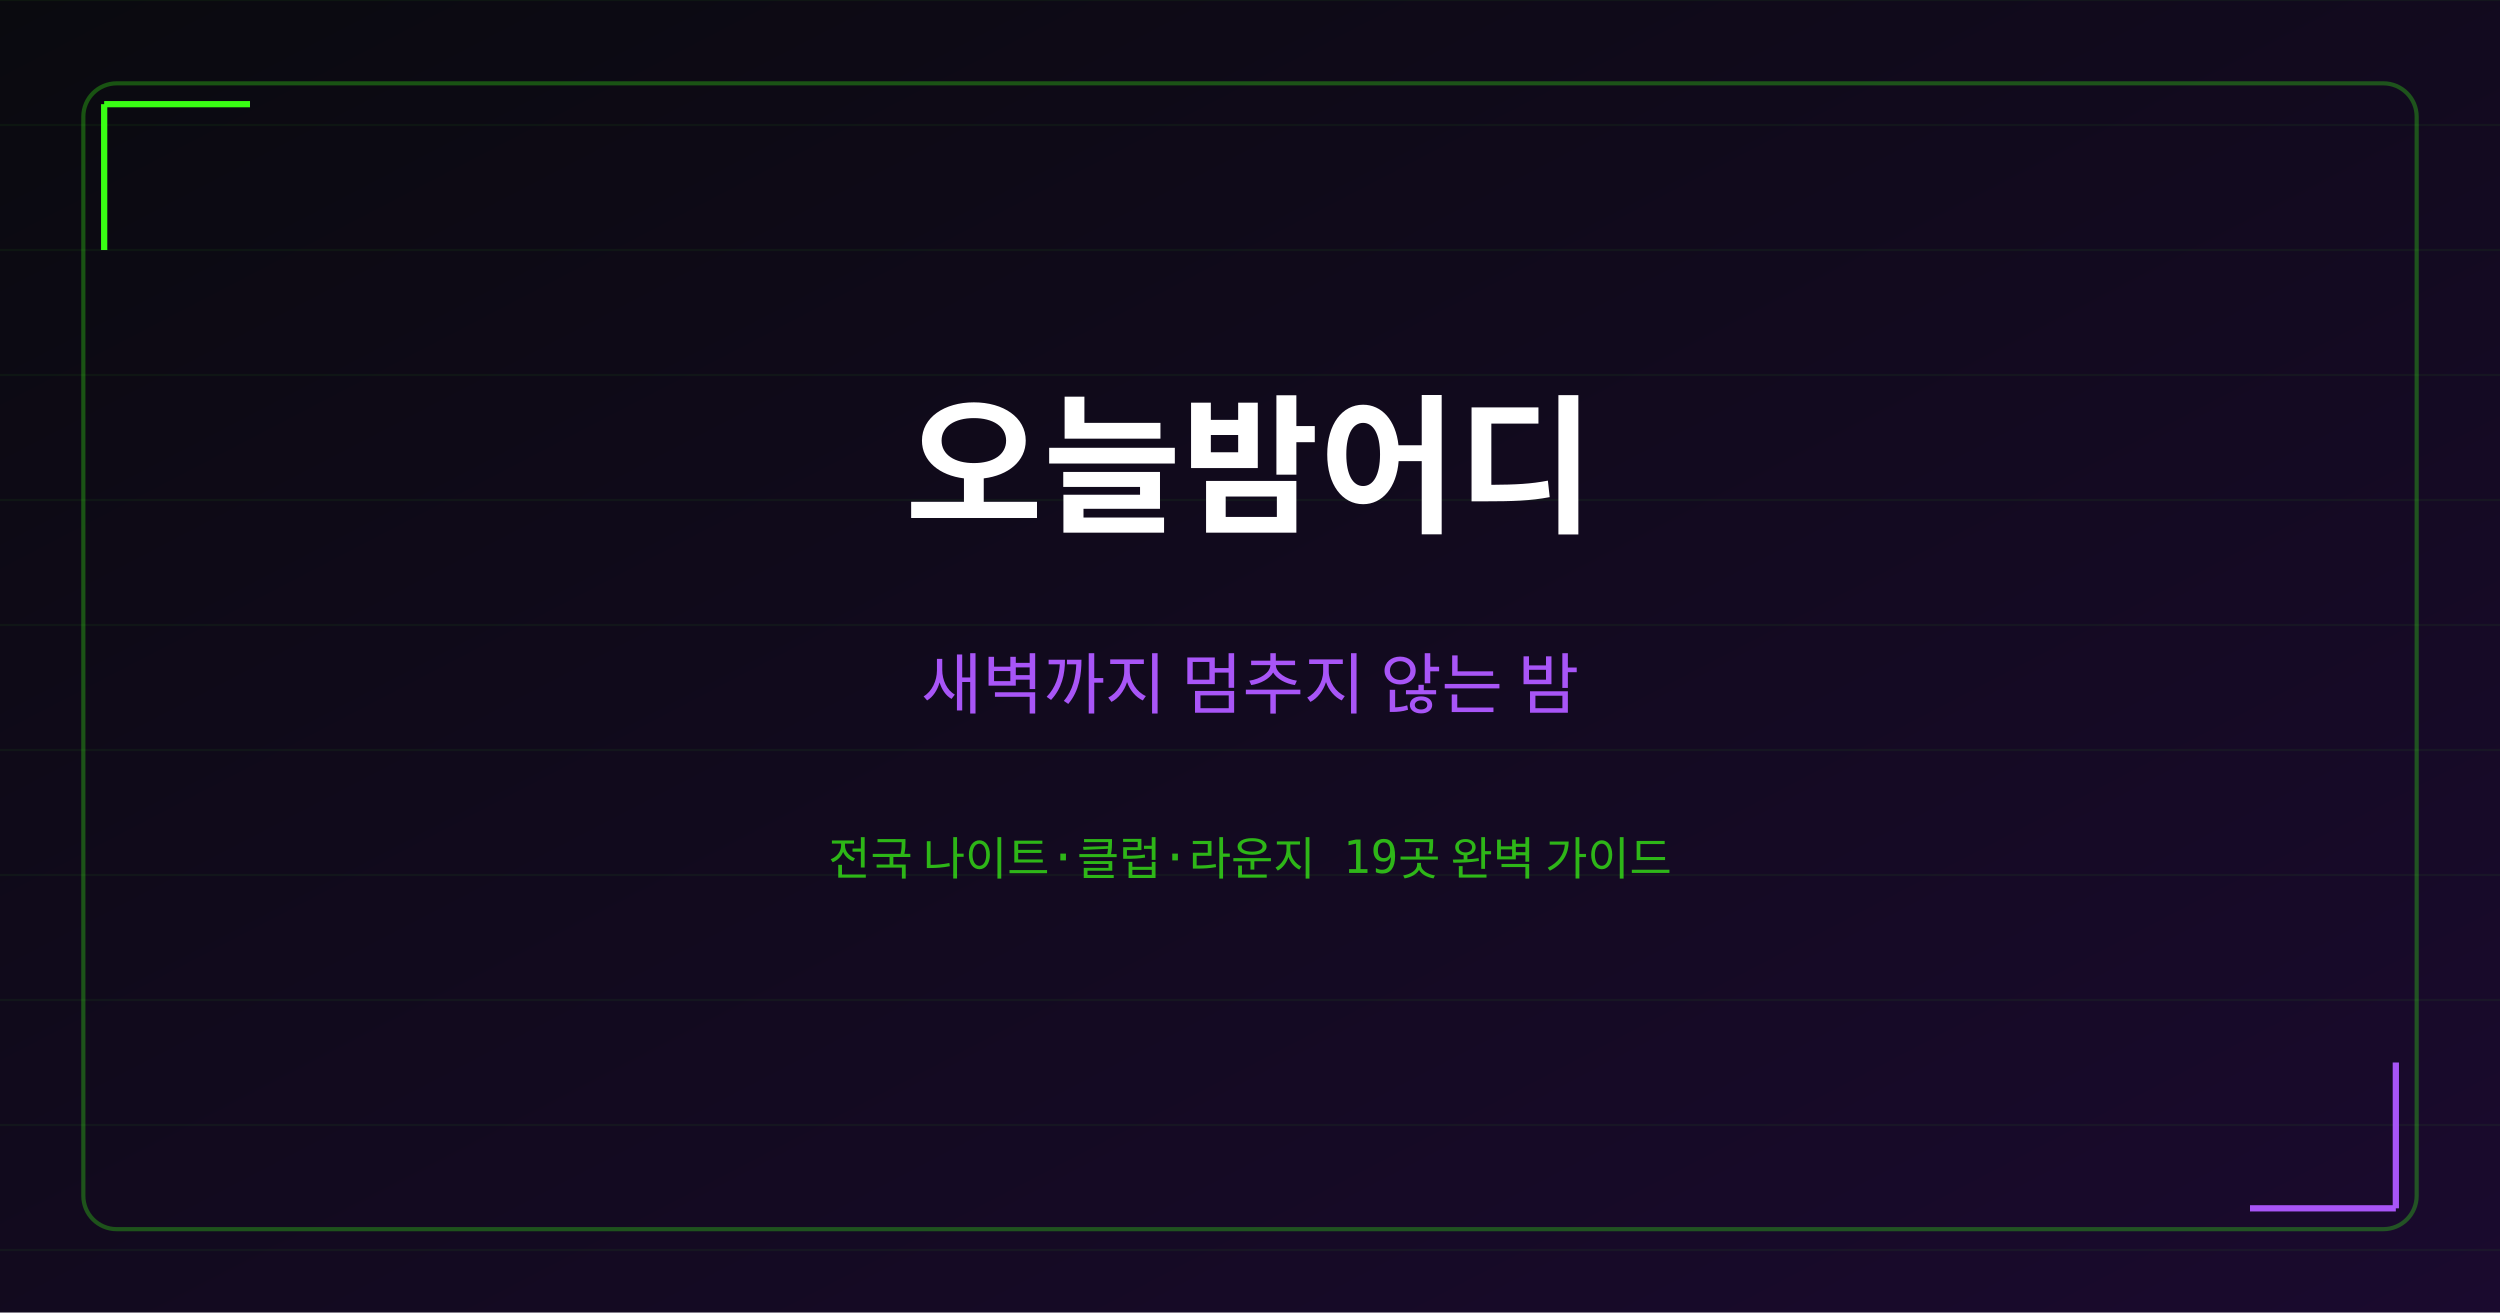
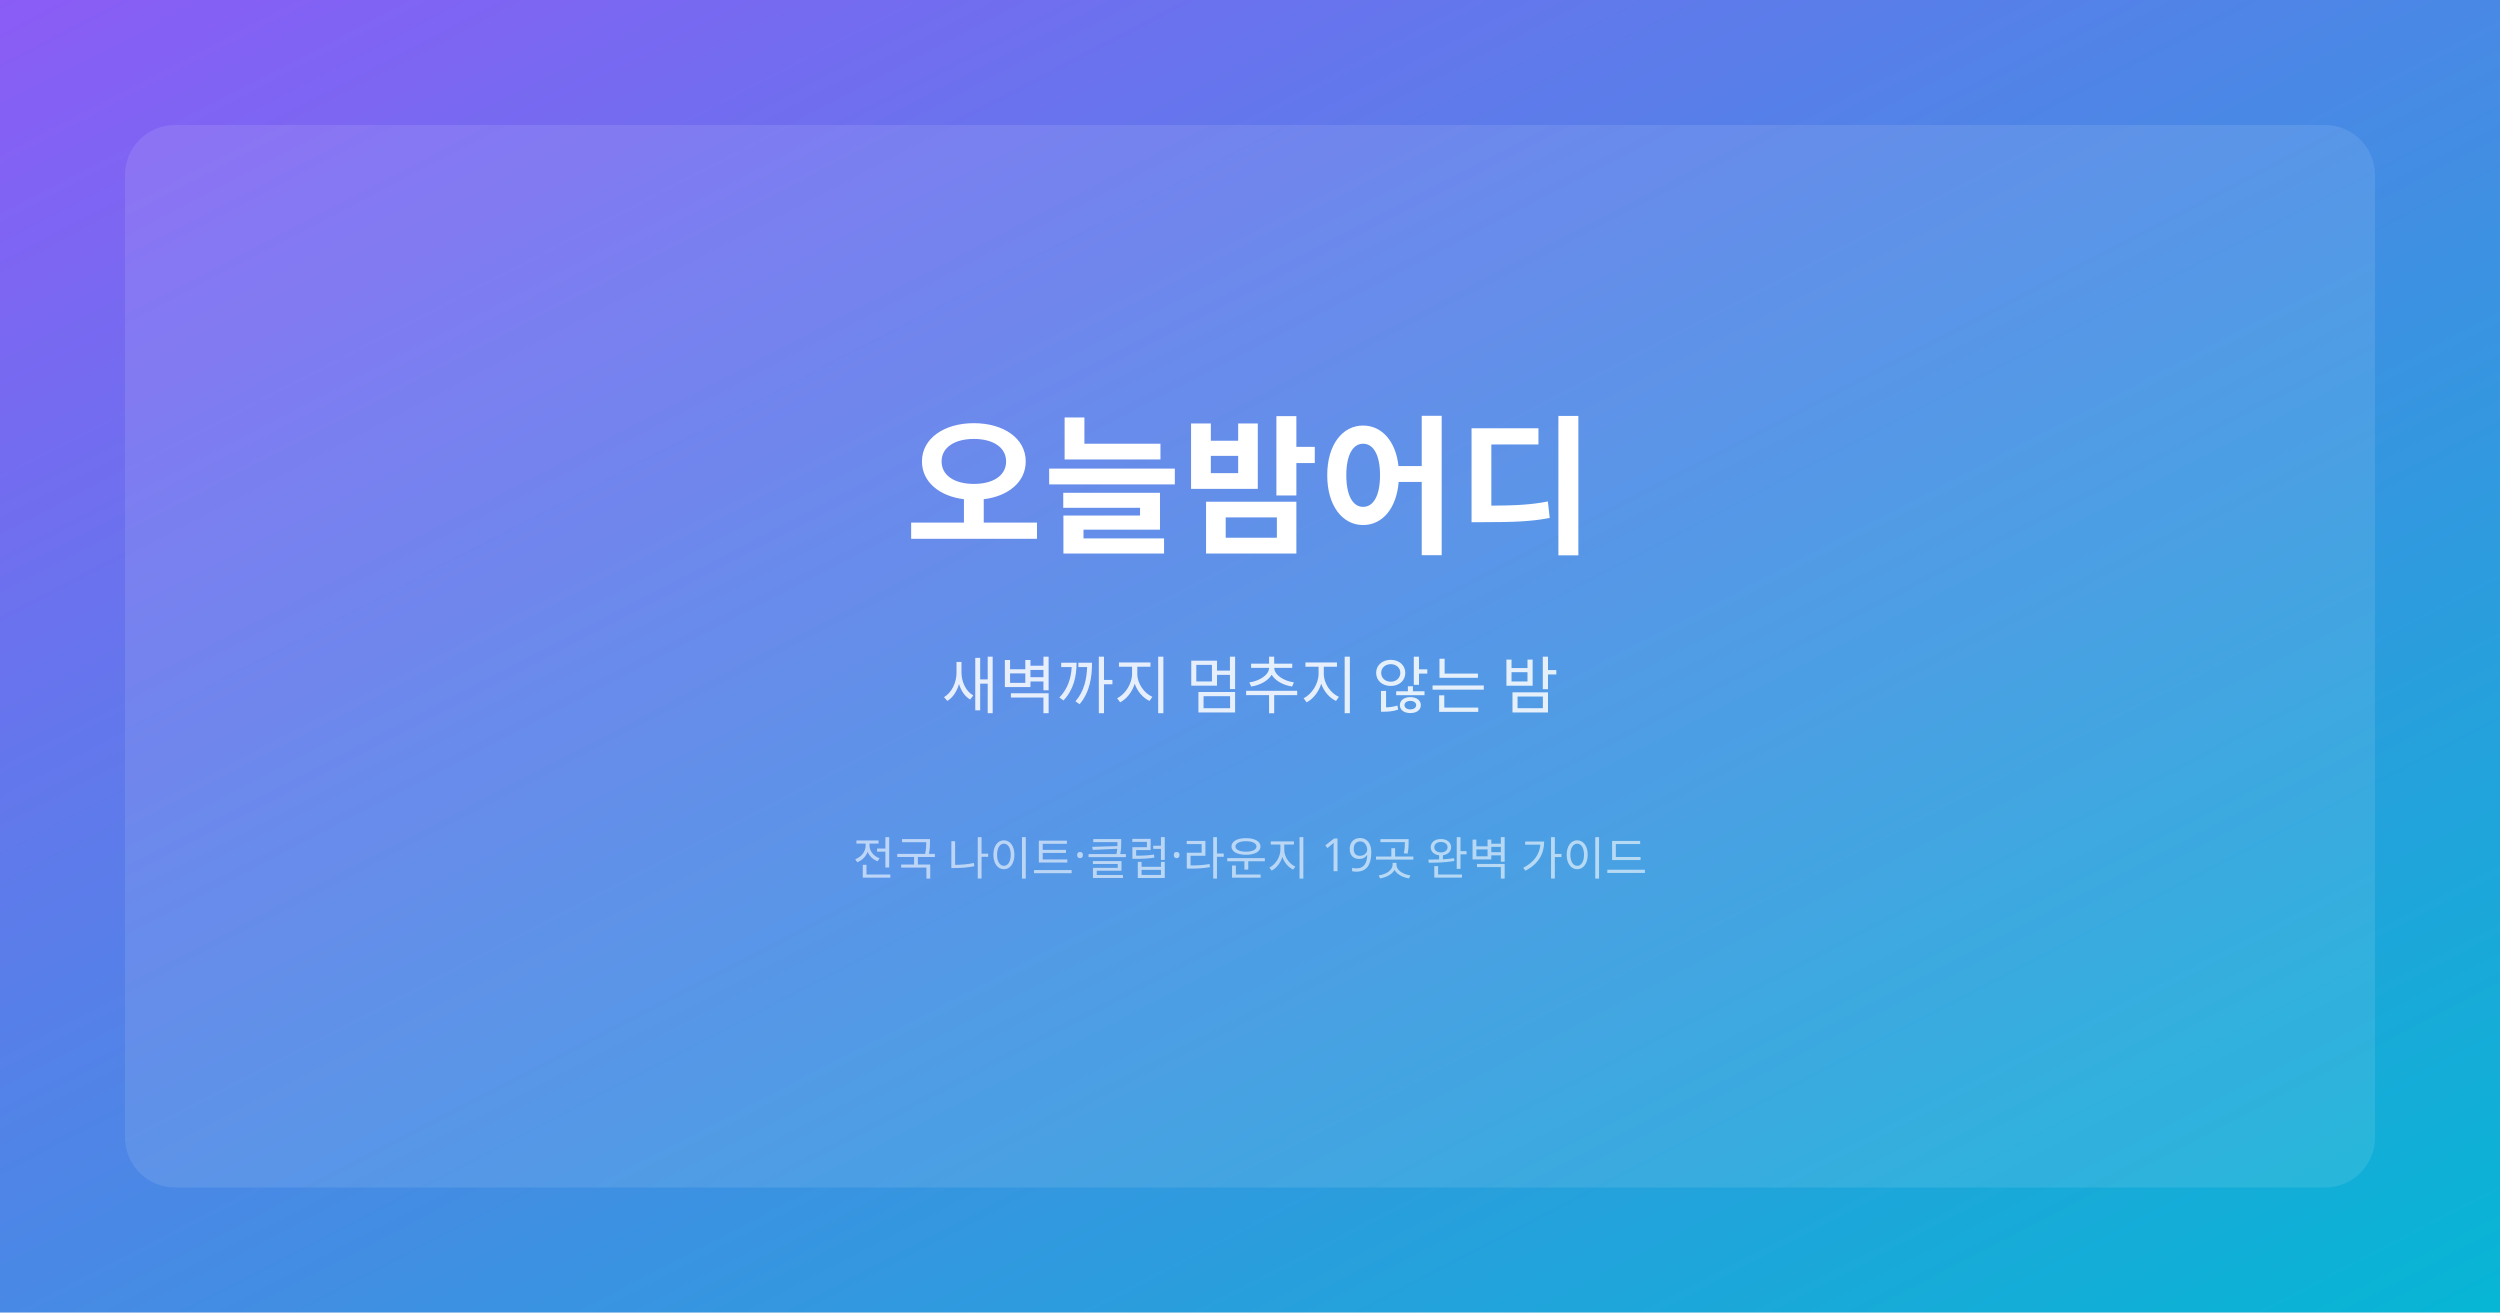
<svg xmlns="http://www.w3.org/2000/svg" viewBox="0 0 1200 630">
  <defs>
    <linearGradient id="bg" x1="0" y1="0" x2="1" y2="1">
-       <stop offset="0%" stop-color="#0A0A0F" />
-       <stop offset="100%" stop-color="#1A0A2E" />
+       <stop offset="0%" stop-color="#8B5CF6" />
+       <stop offset="100%" stop-color="#06B6D4" />
    </linearGradient>
  </defs>
  <rect width="1200" height="630" fill="url(#bg)" />
-   <g opacity="0.05">
-     <line x1="0" y1="0" x2="1200" y2="0" stroke="#39FF14" stroke-width="1" />
-     <line x1="0" y1="60" x2="1200" y2="60" stroke="#39FF14" stroke-width="1" />
-     <line x1="0" y1="120" x2="1200" y2="120" stroke="#39FF14" stroke-width="1" />
-     <line x1="0" y1="180" x2="1200" y2="180" stroke="#39FF14" stroke-width="1" />
-     <line x1="0" y1="240" x2="1200" y2="240" stroke="#39FF14" stroke-width="1" />
-     <line x1="0" y1="300" x2="1200" y2="300" stroke="#39FF14" stroke-width="1" />
-     <line x1="0" y1="360" x2="1200" y2="360" stroke="#39FF14" stroke-width="1" />
-     <line x1="0" y1="420" x2="1200" y2="420" stroke="#39FF14" stroke-width="1" />
-     <line x1="0" y1="480" x2="1200" y2="480" stroke="#39FF14" stroke-width="1" />
-     <line x1="0" y1="540" x2="1200" y2="540" stroke="#39FF14" stroke-width="1" />
-     <line x1="0" y1="600" x2="1200" y2="600" stroke="#39FF14" stroke-width="1" />
-   </g>
-   <rect x="40" y="40" width="1120" height="550" rx="16" fill="none" stroke="#39FF14" stroke-width="2" opacity="0.3" />
-   <text x="600" y="250" text-anchor="middle" font-size="72" font-weight="800" fill="#FFFFFF" font-family="sans-serif">오늘밤어디</text>
-   <text x="600" y="340" text-anchor="middle" font-size="32" fill="#A855F7" font-family="monospace">새벽까지 멈추지 않는 밤</text>
-   <text x="600" y="420" text-anchor="middle" font-size="22" fill="rgba(57,255,20,0.7)" font-family="monospace">전국 나이트·클럽·라운지 19곳 완벽 가이드</text>
-   <line x1="50" y1="50" x2="120" y2="50" stroke="#39FF14" stroke-width="3" />
-   <line x1="50" y1="50" x2="50" y2="120" stroke="#39FF14" stroke-width="3" />
-   <line x1="1080" y1="580" x2="1150" y2="580" stroke="#A855F7" stroke-width="3" />
-   <line x1="1150" y1="510" x2="1150" y2="580" stroke="#A855F7" stroke-width="3" />
+   <rect x="60" y="60" width="1080" height="510" rx="24" fill="rgba(255,255,255,0.1)" />
+   <text x="600" y="260" text-anchor="middle" font-size="72" font-weight="800" fill="#fff" font-family="sans-serif">오늘밤어디</text>
+   <text x="600" y="340" text-anchor="middle" font-size="30" fill="rgba(255,255,255,0.85)" font-family="sans-serif">새벽까지 멈추지 않는 밤</text>
+   <text x="600" y="420" text-anchor="middle" font-size="22" fill="rgba(255,255,255,0.6)" font-family="sans-serif">전국 나이트·클럽·라운지 19곳 완벽 가이드</text>
</svg>
